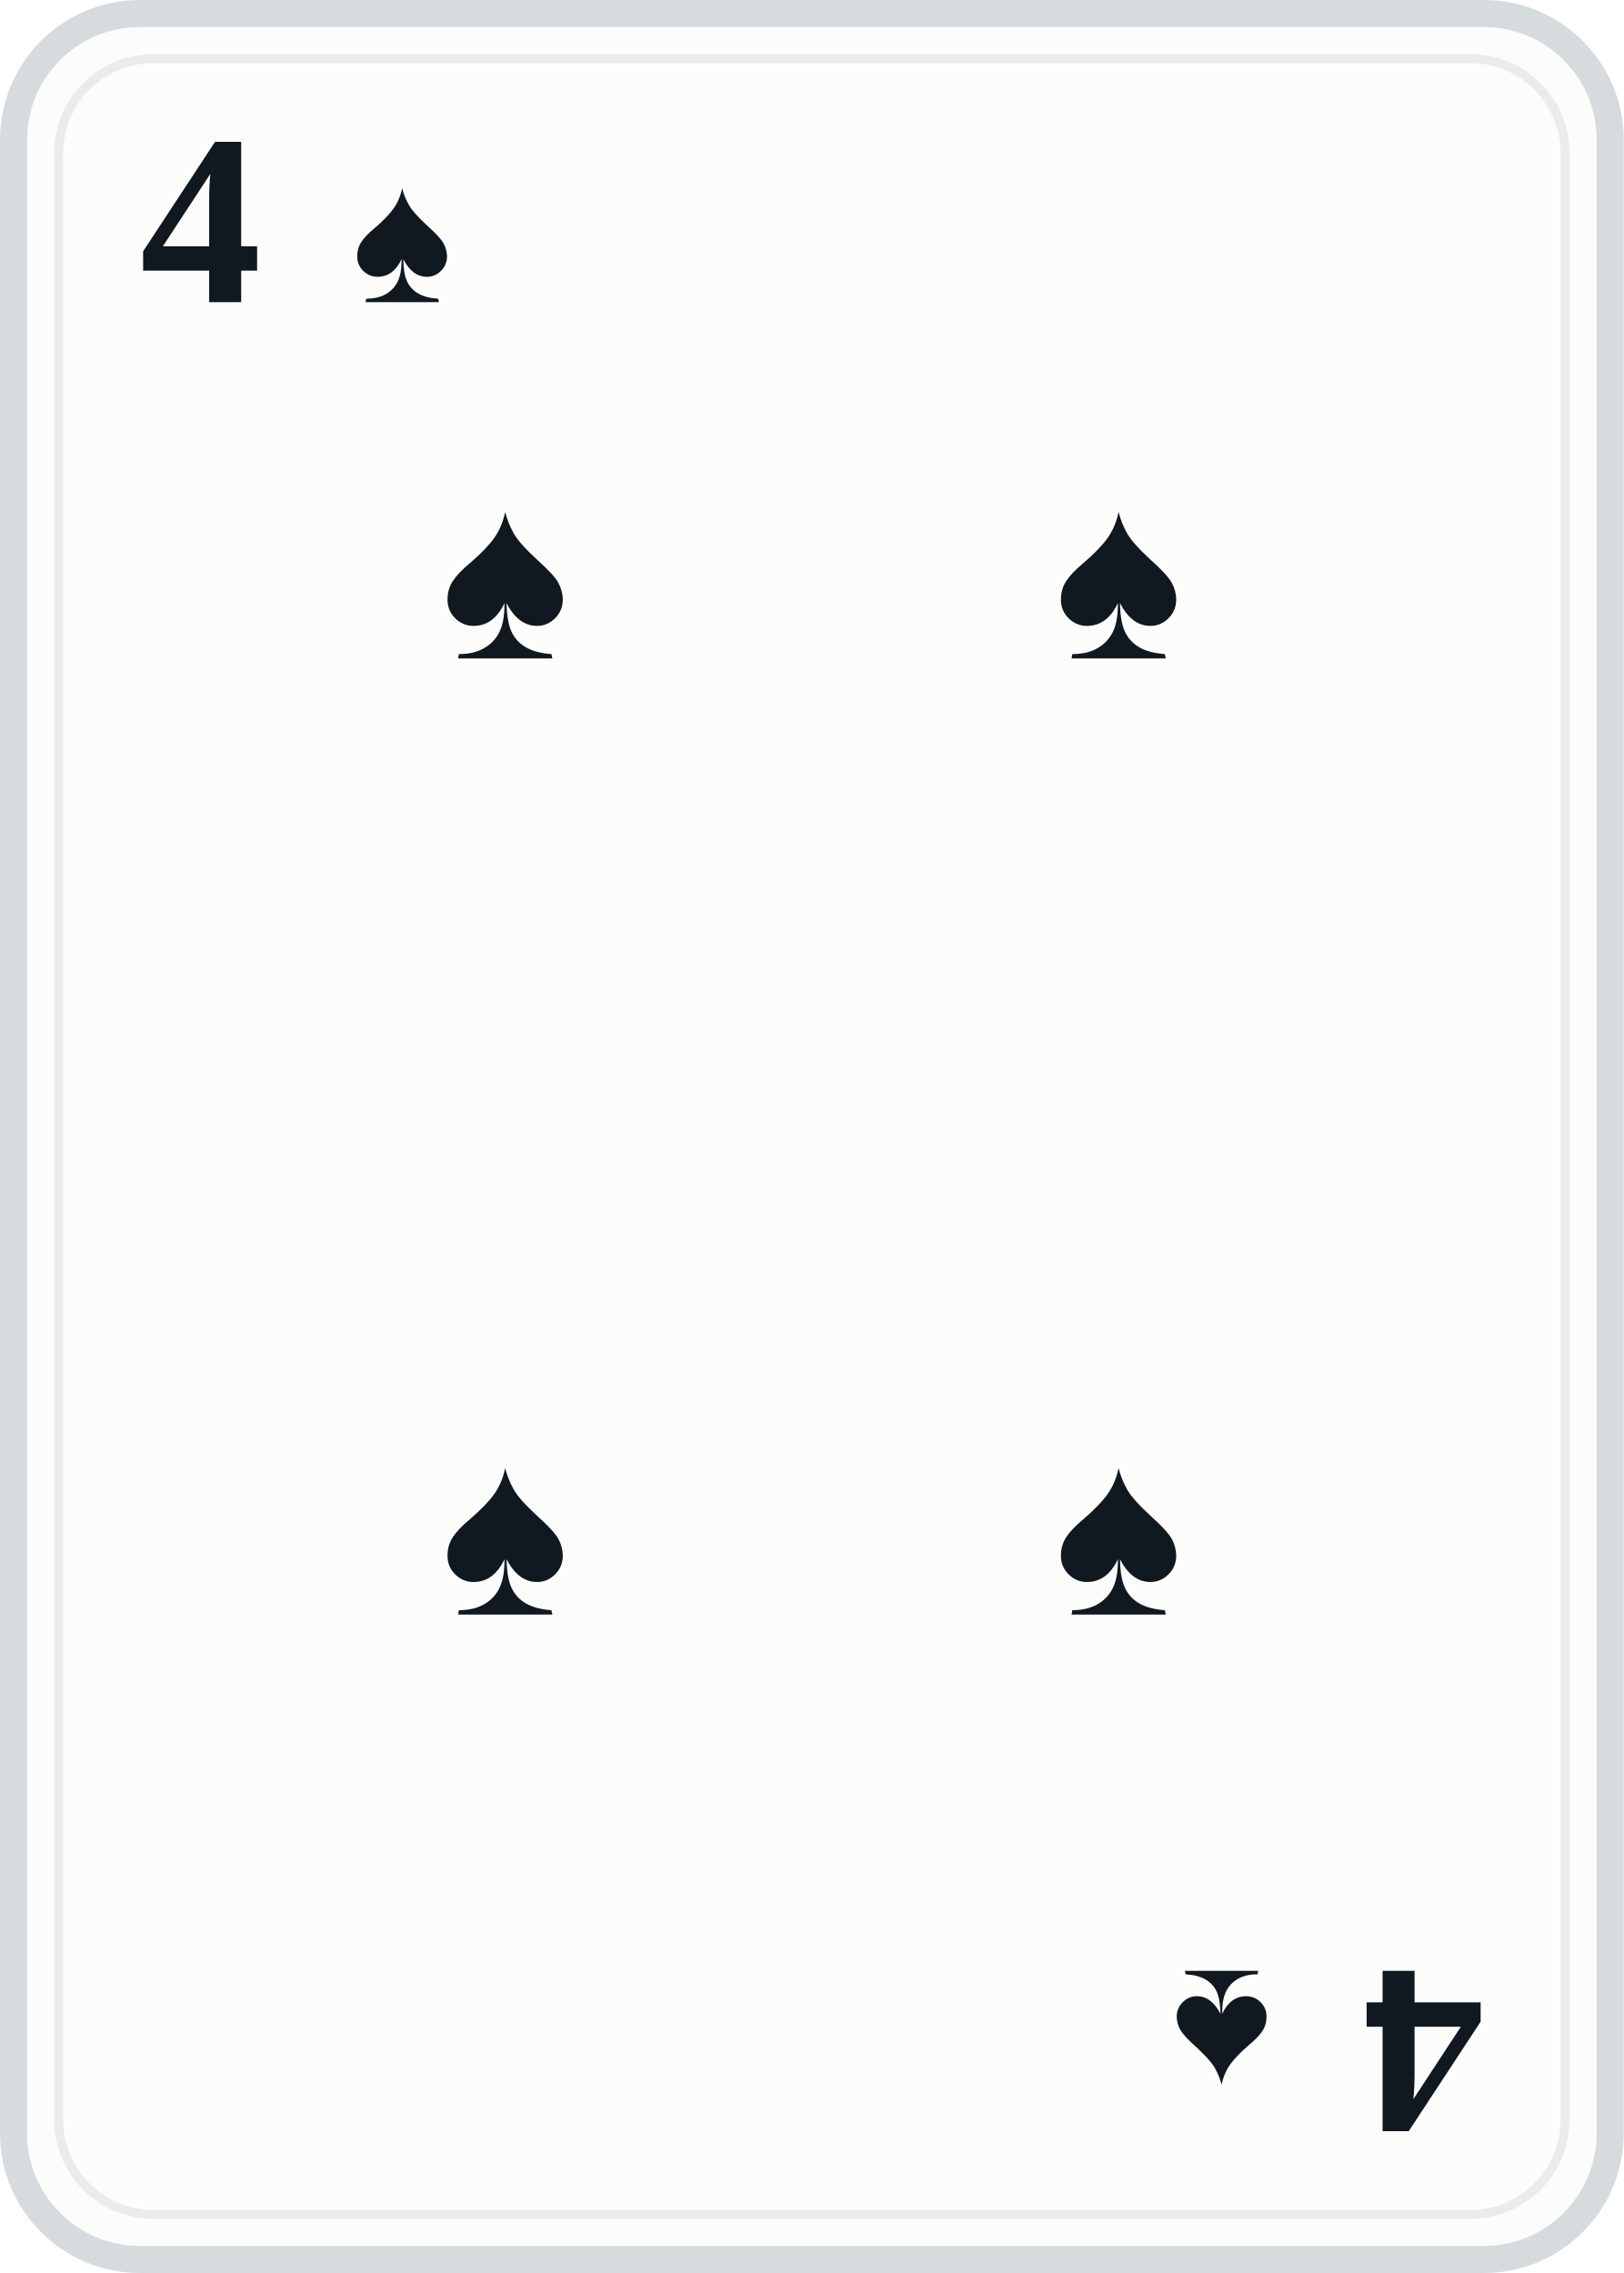
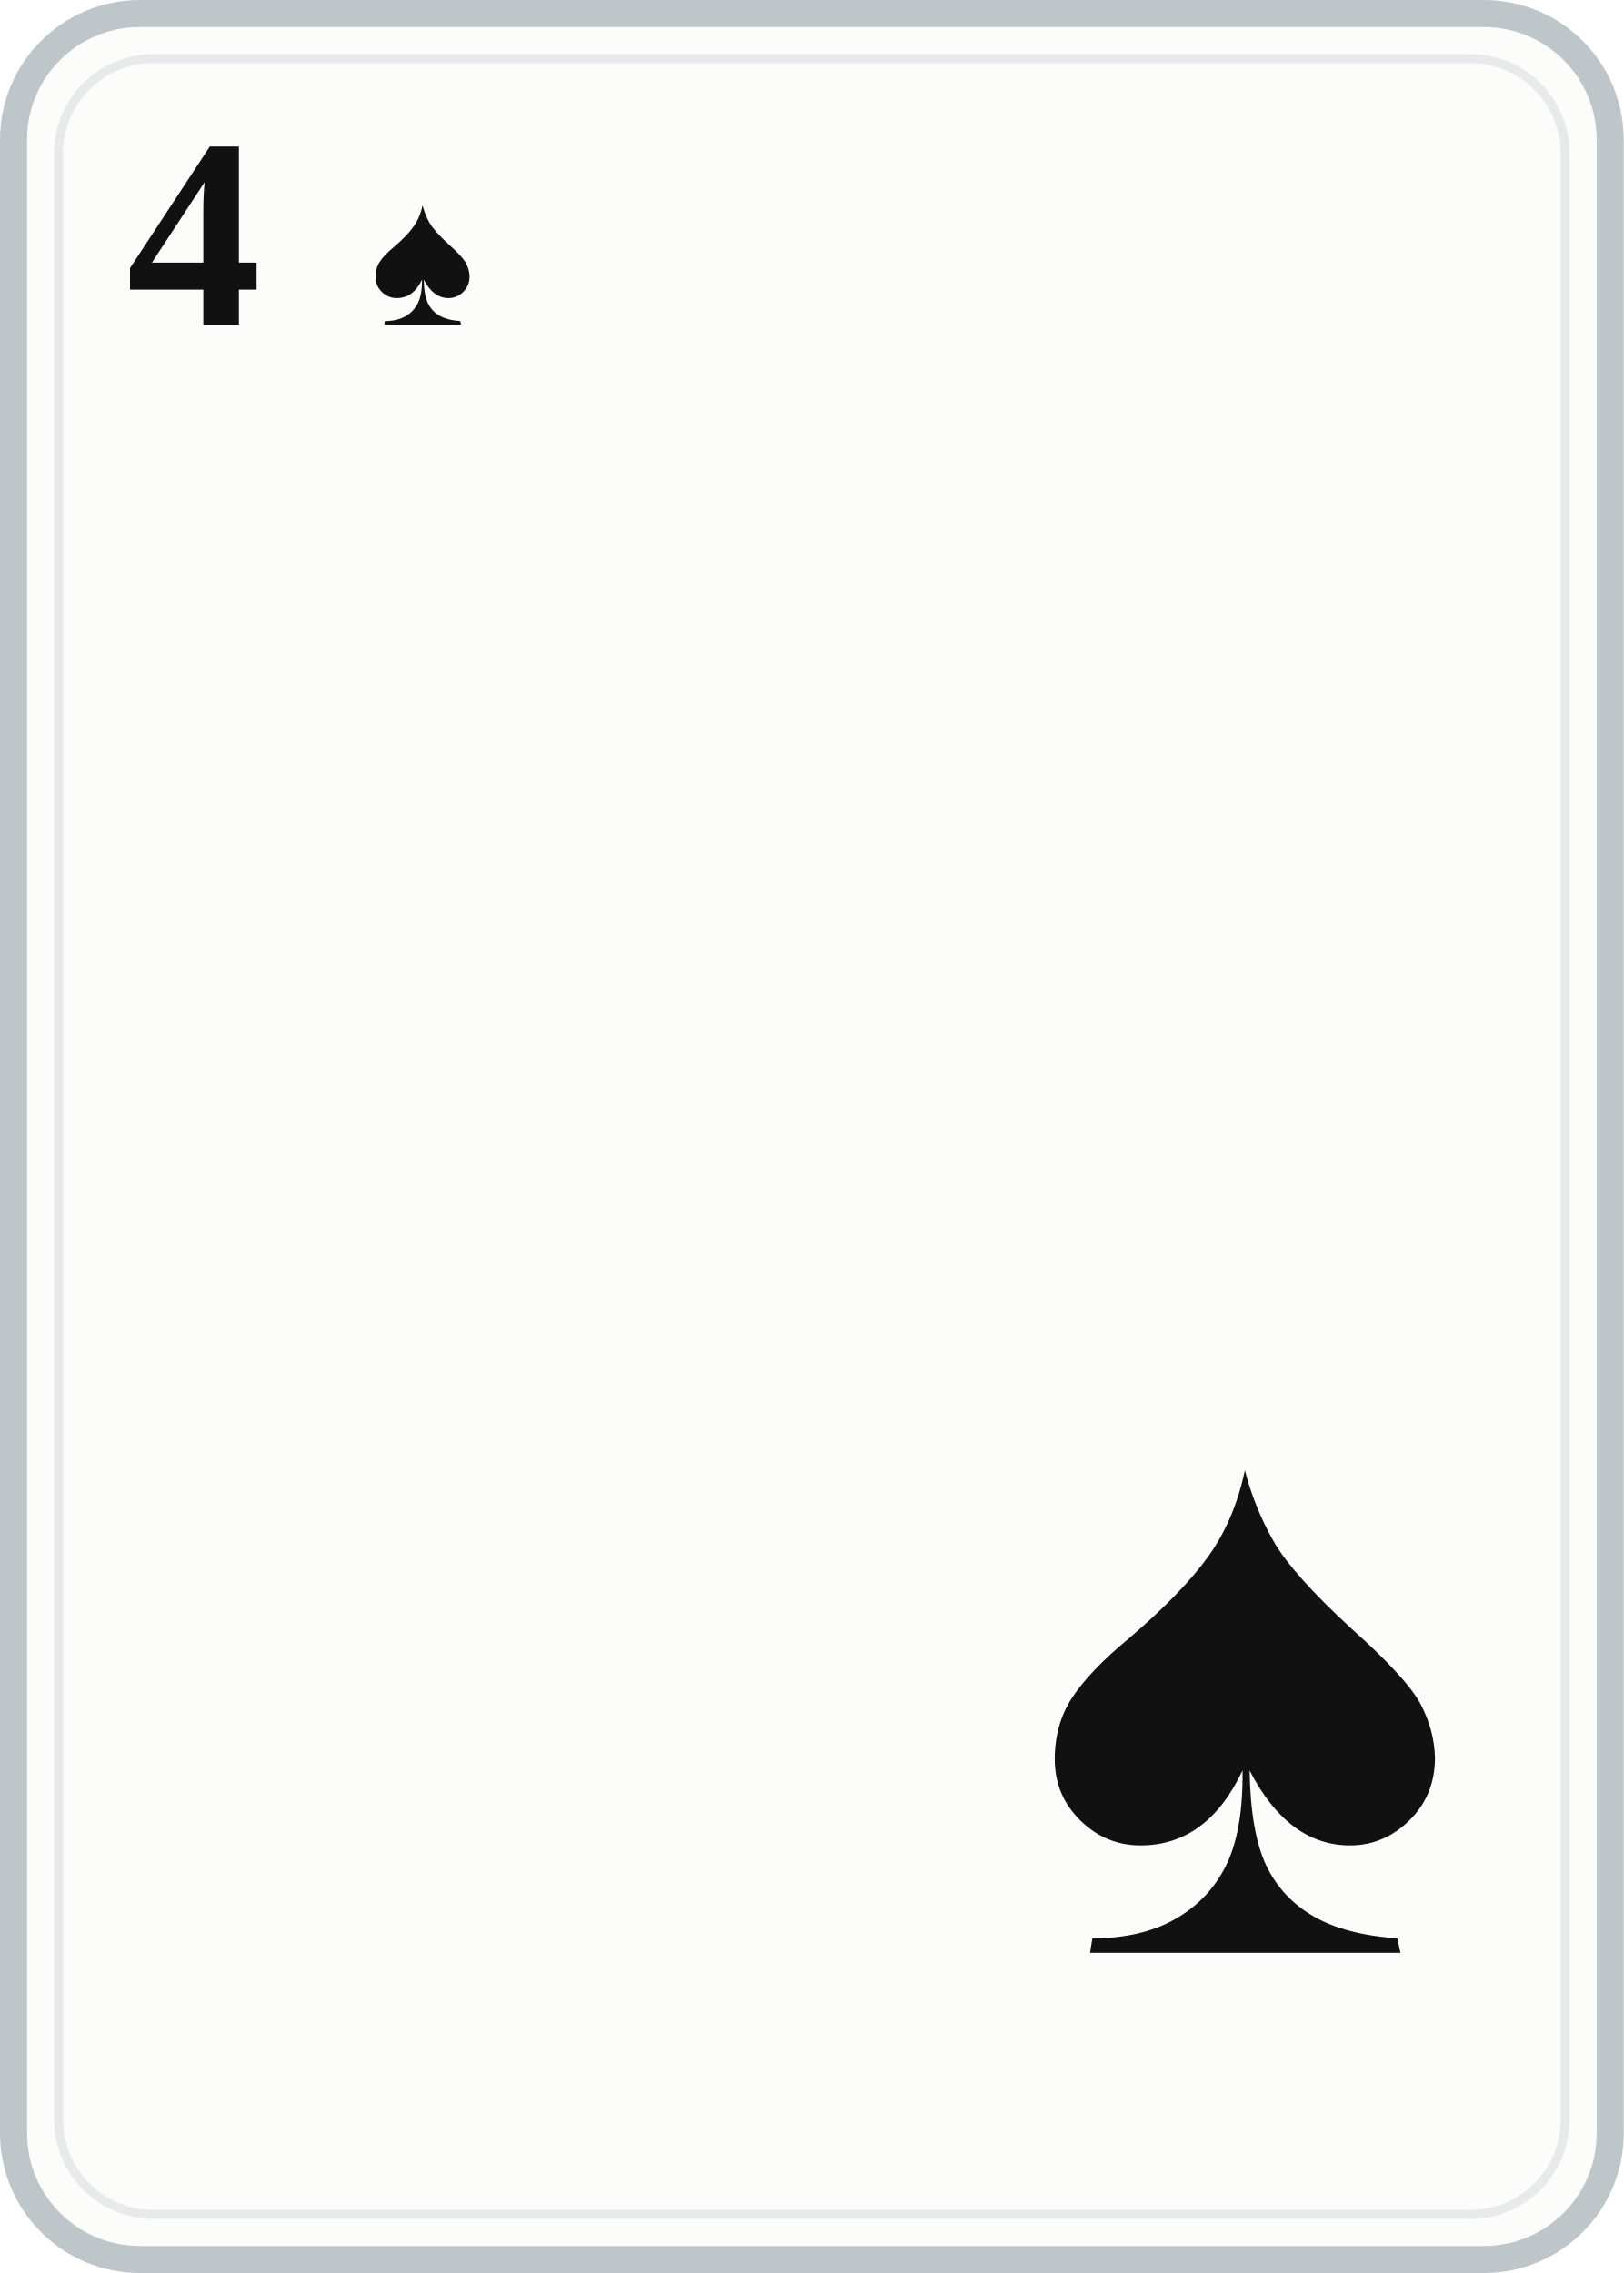
<svg xmlns="http://www.w3.org/2000/svg" width="360" height="504" viewBox="0 0 360 504" fill="none">
-   <rect x="3" y="3" width="354" height="498" rx="28" fill="#FCFCFB" stroke="#D6DBDE" stroke-width="6" />
-   <rect x="13" y="13" width="334" height="478" rx="21" stroke="#E9ECEC" stroke-width="2" />
-   <g fill="#101820" font-family="Georgia, 'Times New Roman', serif">
-     <text x="31" y="67" font-size="54" font-weight="700">4</text>
-     <text x="78" y="67" font-size="42" font-weight="700">♠</text>
-     <text x="112" y="146" text-anchor="middle" class="pip">♠</text>
-     <text x="248" y="146" text-anchor="middle" class="pip">♠</text>
-     <text x="112" y="358" text-anchor="middle" class="pip">♠</text>
-     <text x="248" y="358" text-anchor="middle" class="pip">♠</text>
+   <rect x="3" y="3" width="354" height="498" rx="28" fill="#FCFCFB" stroke="#BFC6CA" stroke-width="6" />
+   <rect x="13" y="13" width="334" height="478" rx="21" stroke="#E7EAEB" stroke-width="2" />
+   <g fill="#111111" font-family="Georgia, 'Times New Roman', serif" font-weight="700">
+     <text x="28" y="72" font-size="60">4</text>
+     <text x="82" y="72" font-size="44">♠</text>
+     <text x="276" y="433" text-anchor="middle" font-size="178">♠</text>
  </g>
-   <g transform="rotate(180 180 252)" fill="#101820" font-family="Georgia, 'Times New Roman', serif">
-     <text x="31" y="67" font-size="54" font-weight="700">4</text>
-     <text x="78" y="67" font-size="42" font-weight="700">♠</text>
-   </g>
-   <style>.pip{font-size:54px;font-weight:700}.face-suit{font-size:142px;font-weight:700}</style>
</svg>
